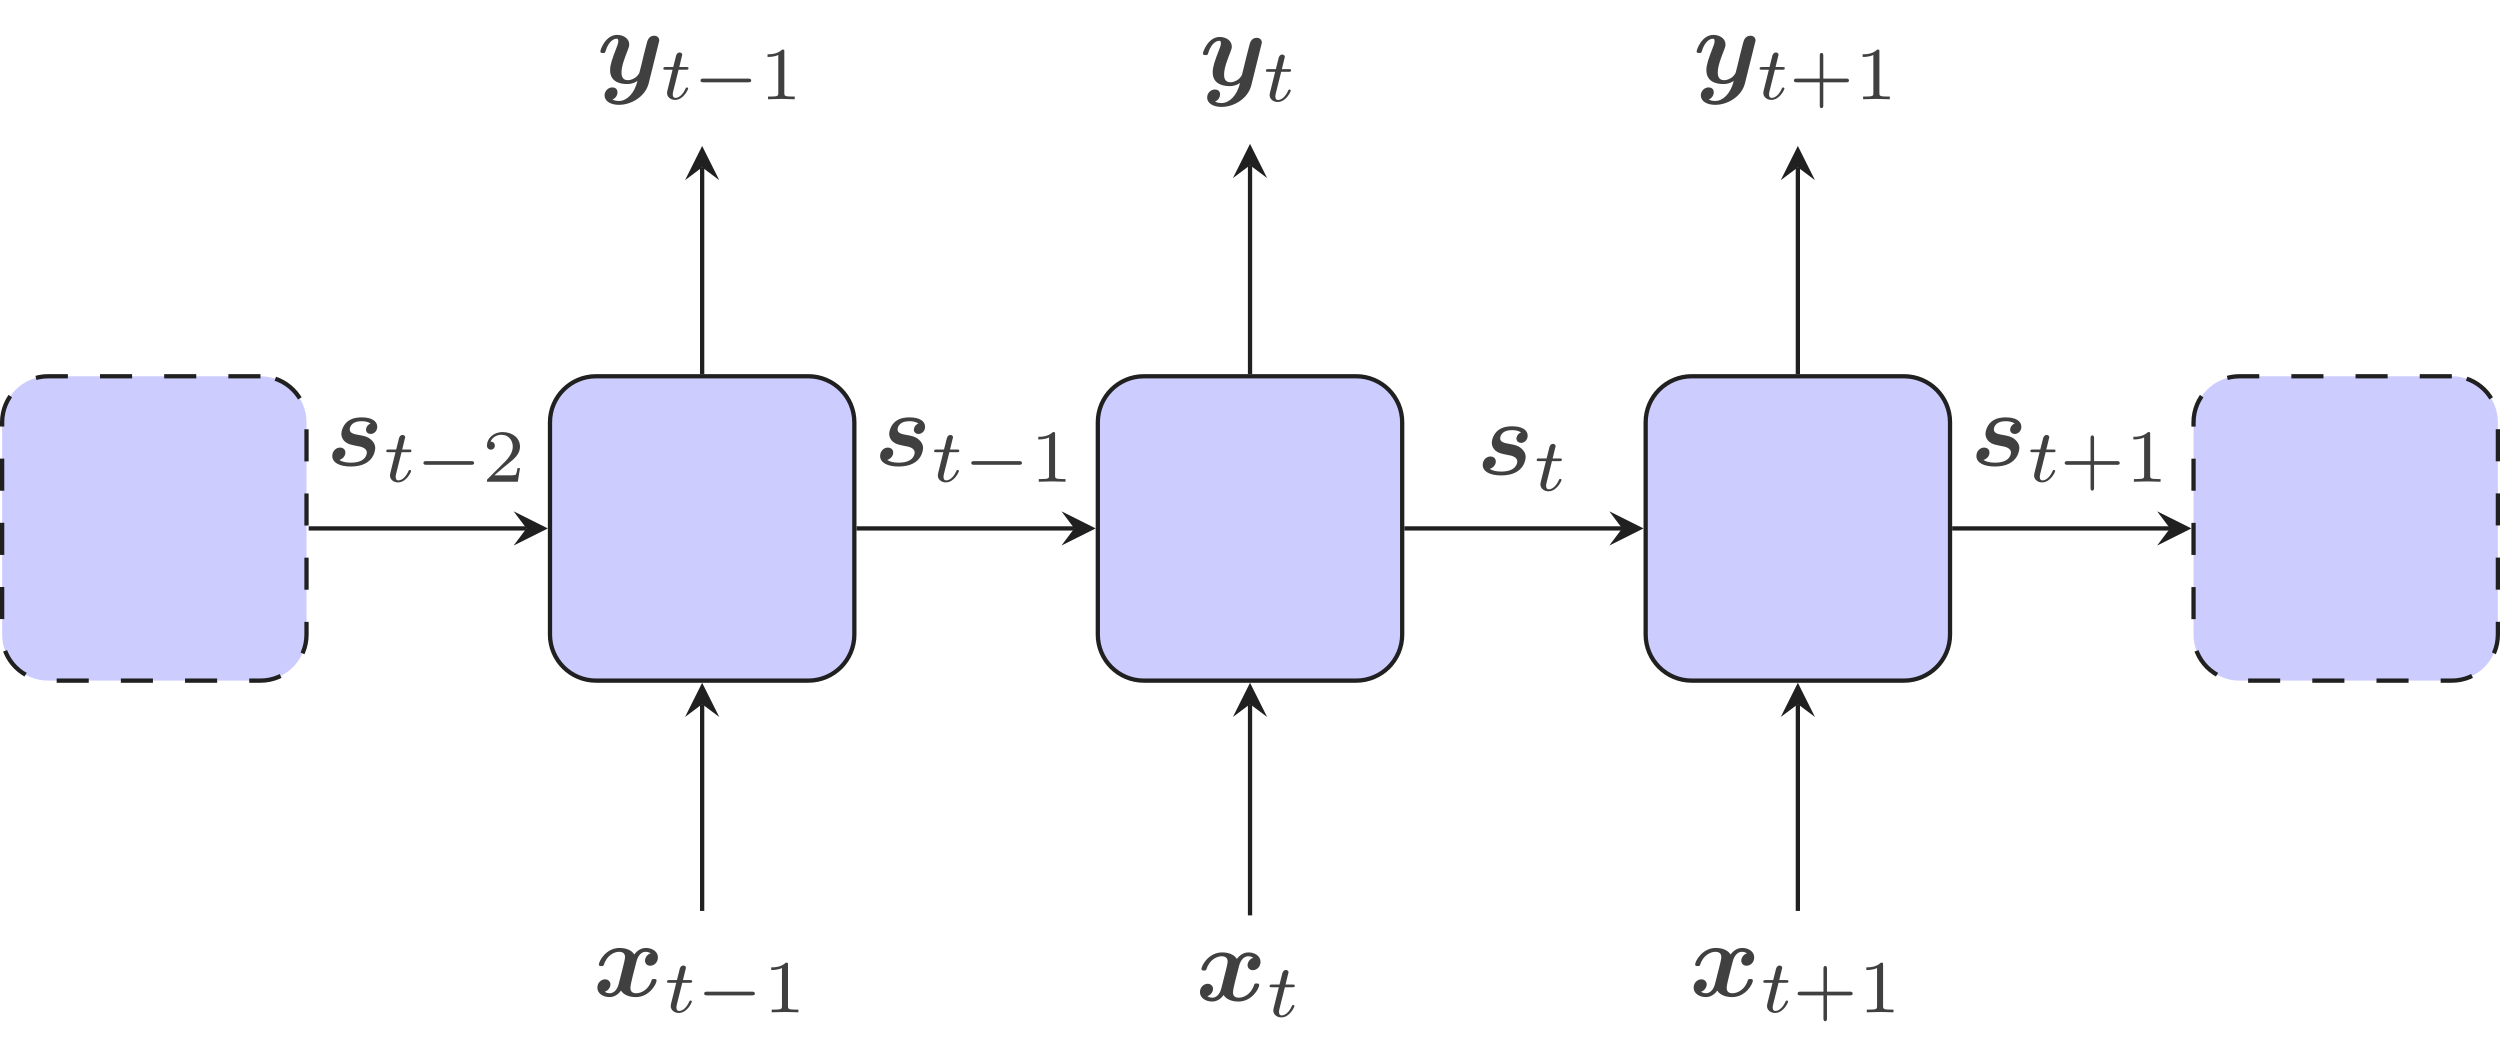
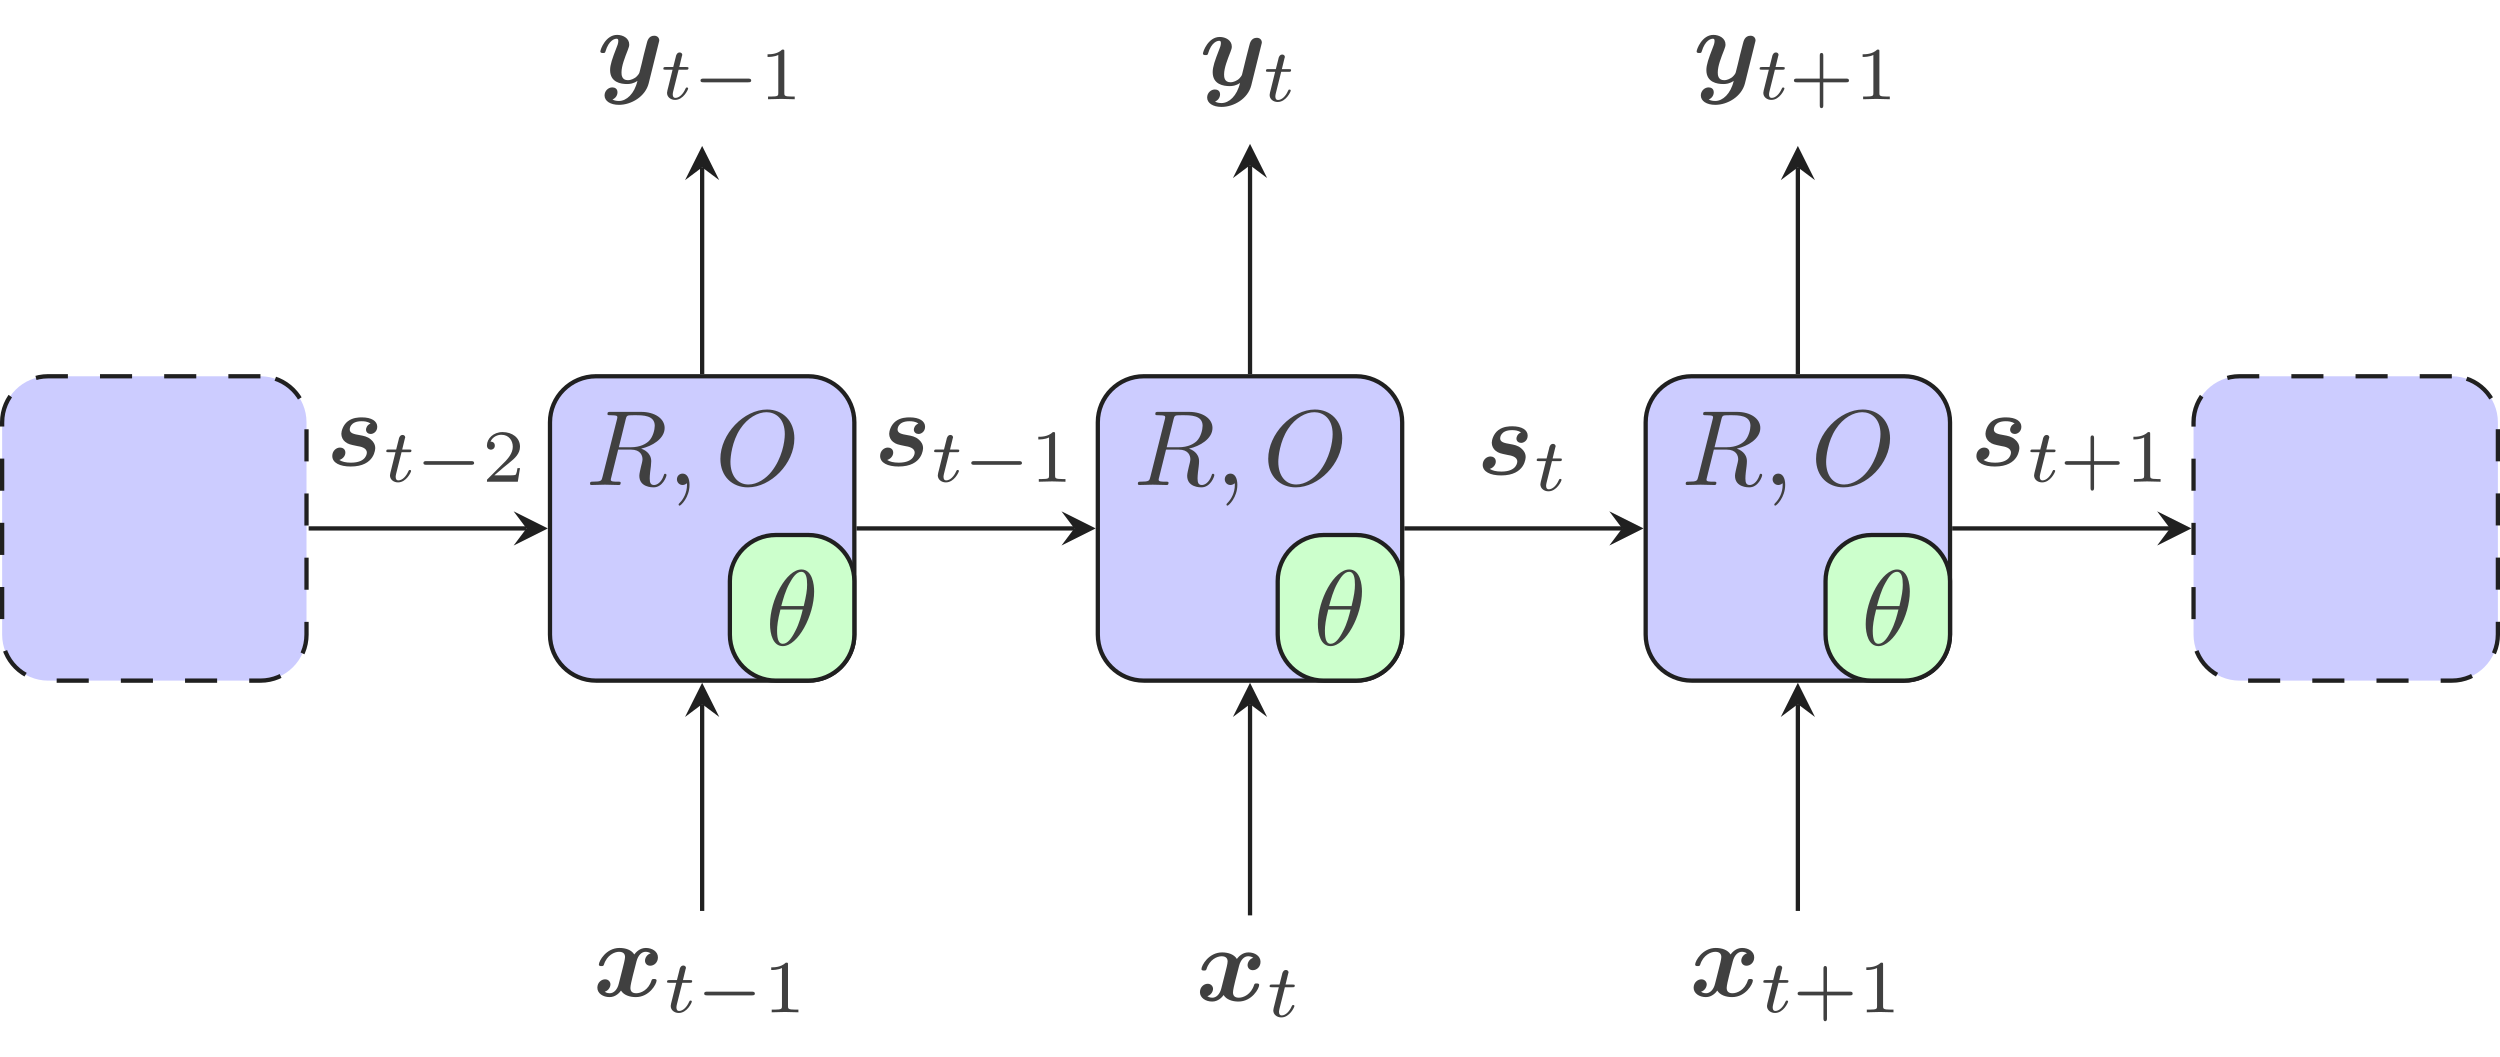
<svg xmlns="http://www.w3.org/2000/svg" xmlns:xlink="http://www.w3.org/1999/xlink" width="232.839pt" height="98.433pt" viewBox="0 0 232.839 98.433" version="1.1">
  <defs>
    <g>
      <symbol overflow="visible" id="glyph0-0">
        <path style="stroke:none;" d="" />
      </symbol>
      <symbol overflow="visible" id="glyph0-1">
        <path style="stroke:none;" d="M 5.344 -4 C 4.984 -3.891 4.812 -3.562 4.812 -3.312 C 4.812 -3.094 4.969 -2.844 5.297 -2.844 C 5.656 -2.844 6.016 -3.141 6.016 -3.625 C 6.016 -4.156 5.5 -4.5 4.891 -4.5 C 4.312 -4.5 3.953 -4.078 3.812 -3.891 C 3.562 -4.312 3.016 -4.5 2.438 -4.5 C 1.188 -4.5 0.516 -3.281 0.516 -2.953 C 0.516 -2.812 0.656 -2.812 0.75 -2.812 C 0.875 -2.812 0.938 -2.812 0.984 -2.938 C 1.266 -3.844 1.984 -4.141 2.391 -4.141 C 2.766 -4.141 2.953 -3.969 2.953 -3.656 C 2.953 -3.453 2.812 -2.906 2.719 -2.547 L 2.375 -1.188 C 2.234 -0.578 1.875 -0.281 1.531 -0.281 C 1.484 -0.281 1.25 -0.281 1.062 -0.422 C 1.422 -0.531 1.594 -0.875 1.594 -1.109 C 1.594 -1.328 1.422 -1.578 1.094 -1.578 C 0.75 -1.578 0.375 -1.281 0.375 -0.797 C 0.375 -0.266 0.906 0.078 1.516 0.078 C 2.078 0.078 2.453 -0.344 2.578 -0.531 C 2.828 -0.109 3.391 0.078 3.953 0.078 C 5.219 0.078 5.891 -1.141 5.891 -1.469 C 5.891 -1.609 5.734 -1.609 5.656 -1.609 C 5.531 -1.609 5.469 -1.609 5.422 -1.484 C 5.141 -0.578 4.422 -0.281 4 -0.281 C 3.625 -0.281 3.453 -0.453 3.453 -0.781 C 3.453 -0.984 3.578 -1.516 3.672 -1.891 C 3.734 -2.141 3.969 -3.078 4.016 -3.234 C 4.172 -3.844 4.516 -4.141 4.859 -4.141 C 4.922 -4.141 5.141 -4.141 5.344 -4 Z M 5.344 -4 " />
      </symbol>
      <symbol overflow="visible" id="glyph0-2">
        <path style="stroke:none;" d="M 5.75 -3.766 C 5.797 -3.938 5.797 -3.953 5.797 -3.984 C 5.797 -4.203 5.641 -4.422 5.328 -4.422 C 4.812 -4.422 4.688 -3.953 4.625 -3.688 L 4.359 -2.656 C 4.25 -2.172 4.062 -1.406 3.953 -1 C 3.891 -0.781 3.594 -0.531 3.562 -0.516 C 3.453 -0.453 3.203 -0.281 2.875 -0.281 C 2.297 -0.281 2.281 -0.781 2.281 -1 C 2.281 -1.609 2.594 -2.391 2.875 -3.109 C 2.969 -3.375 3 -3.438 3 -3.609 C 3 -4.188 2.422 -4.5 1.875 -4.5 C 0.812 -4.5 0.312 -3.156 0.312 -2.953 C 0.312 -2.812 0.469 -2.812 0.562 -2.812 C 0.672 -2.812 0.75 -2.812 0.781 -2.938 C 1.109 -4.047 1.672 -4.141 1.812 -4.141 C 1.891 -4.141 1.984 -4.141 1.984 -3.938 C 1.984 -3.703 1.875 -3.453 1.812 -3.297 C 1.422 -2.297 1.219 -1.719 1.219 -1.219 C 1.219 -0.078 2.219 0.078 2.797 0.078 C 3.047 0.078 3.391 0.047 3.766 -0.219 C 3.484 1 2.734 1.656 2.047 1.656 C 1.906 1.656 1.641 1.641 1.438 1.516 C 1.75 1.391 1.906 1.109 1.906 0.844 C 1.906 0.484 1.625 0.391 1.422 0.391 C 1.062 0.391 0.703 0.703 0.703 1.141 C 0.703 1.656 1.234 2.016 2.047 2.016 C 3.188 2.016 4.5 1.25 4.812 0.016 Z M 5.75 -3.766 " />
      </symbol>
      <symbol overflow="visible" id="glyph0-3">
        <path style="stroke:none;" d="M 4.125 -3.922 C 3.797 -3.797 3.703 -3.5 3.703 -3.359 C 3.703 -3.094 3.922 -2.953 4.141 -2.953 C 4.375 -2.953 4.75 -3.156 4.75 -3.625 C 4.75 -4.156 4.219 -4.5 3.312 -4.5 C 3.031 -4.5 2.469 -4.484 2.016 -4.141 C 1.562 -3.797 1.406 -3.219 1.406 -2.969 C 1.406 -2.672 1.547 -2.391 1.766 -2.219 C 2.047 -2 2.219 -1.969 2.891 -1.828 C 3.188 -1.781 3.781 -1.672 3.781 -1.219 C 3.781 -1.188 3.781 -0.281 2.297 -0.281 C 1.812 -0.281 1.453 -0.375 1.219 -0.531 C 1.562 -0.641 1.781 -0.922 1.781 -1.219 C 1.781 -1.578 1.484 -1.688 1.281 -1.688 C 0.953 -1.688 0.562 -1.406 0.562 -0.906 C 0.562 -0.266 1.266 0.078 2.281 0.078 C 4.562 0.078 4.562 -1.625 4.562 -1.641 C 4.562 -1.969 4.391 -2.25 4.156 -2.438 C 3.844 -2.719 3.469 -2.781 3.125 -2.844 C 2.578 -2.938 2.188 -3.016 2.188 -3.375 C 2.188 -3.406 2.188 -4.141 3.297 -4.141 C 3.5 -4.141 3.859 -4.125 4.125 -3.922 Z M 4.125 -3.922 " />
      </symbol>
      <symbol overflow="visible" id="glyph1-0">
        <path style="stroke:none;" d="" />
      </symbol>
      <symbol overflow="visible" id="glyph1-1">
        <path style="stroke:none;" d="M 1.719 -2.75 L 2.422 -2.75 C 2.562 -2.75 2.641 -2.75 2.641 -2.906 C 2.641 -3 2.562 -3 2.438 -3 L 1.781 -3 L 2.031 -4.031 C 2.047 -4.062 2.062 -4.109 2.062 -4.125 C 2.062 -4.266 1.953 -4.359 1.812 -4.359 C 1.641 -4.359 1.547 -4.234 1.484 -4.062 C 1.438 -3.875 1.531 -4.219 1.219 -3 L 0.516 -3 C 0.391 -3 0.297 -3 0.297 -2.844 C 0.297 -2.75 0.375 -2.75 0.5 -2.75 L 1.156 -2.75 L 0.75 -1.109 C 0.703 -0.938 0.641 -0.688 0.641 -0.594 C 0.641 -0.188 1 0.062 1.391 0.062 C 2.172 0.062 2.609 -0.906 2.609 -1 C 2.609 -1.094 2.516 -1.094 2.5 -1.094 C 2.406 -1.094 2.406 -1.078 2.344 -0.953 C 2.156 -0.516 1.797 -0.125 1.422 -0.125 C 1.266 -0.125 1.172 -0.219 1.172 -0.469 C 1.172 -0.531 1.203 -0.688 1.219 -0.75 Z M 1.719 -2.75 " />
      </symbol>
      <symbol overflow="visible" id="glyph2-0">
        <path style="stroke:none;" d="" />
      </symbol>
      <symbol overflow="visible" id="glyph2-1">
        <path style="stroke:none;" d="M 5.188 -1.578 C 5.297 -1.578 5.469 -1.578 5.469 -1.734 C 5.469 -1.922 5.297 -1.922 5.188 -1.922 L 1.031 -1.922 C 0.922 -1.922 0.75 -1.922 0.75 -1.75 C 0.75 -1.578 0.906 -1.578 1.031 -1.578 Z M 5.188 -1.578 " />
      </symbol>
      <symbol overflow="visible" id="glyph3-0">
        <path style="stroke:none;" d="" />
      </symbol>
      <symbol overflow="visible" id="glyph3-1">
        <path style="stroke:none;" d="M 2.328 -4.438 C 2.328 -4.625 2.328 -4.625 2.125 -4.625 C 1.672 -4.188 1.047 -4.188 0.766 -4.188 L 0.766 -3.938 C 0.922 -3.938 1.391 -3.938 1.766 -4.125 L 1.766 -0.578 C 1.766 -0.344 1.766 -0.25 1.078 -0.25 L 0.812 -0.25 L 0.812 0 C 0.938 0 1.797 -0.031 2.047 -0.031 C 2.266 -0.031 3.141 0 3.297 0 L 3.297 -0.25 L 3.031 -0.25 C 2.328 -0.25 2.328 -0.344 2.328 -0.578 Z M 2.328 -4.438 " />
      </symbol>
      <symbol overflow="visible" id="glyph3-2">
        <path style="stroke:none;" d="M 3.219 -1.578 L 5.359 -1.578 C 5.453 -1.578 5.609 -1.578 5.609 -1.734 C 5.609 -1.922 5.453 -1.922 5.359 -1.922 L 3.219 -1.922 L 3.219 -4.062 C 3.219 -4.141 3.219 -4.312 3.062 -4.312 C 2.891 -4.312 2.891 -4.156 2.891 -4.062 L 2.891 -1.922 L 0.75 -1.922 C 0.656 -1.922 0.484 -1.922 0.484 -1.75 C 0.484 -1.578 0.641 -1.578 0.75 -1.578 L 2.891 -1.578 L 2.891 0.562 C 2.891 0.656 2.891 0.828 3.047 0.828 C 3.219 0.828 3.219 0.656 3.219 0.562 Z M 3.219 -1.578 " />
      </symbol>
      <symbol overflow="visible" id="glyph3-3">
        <path style="stroke:none;" d="M 3.516 -1.266 L 3.281 -1.266 C 3.266 -1.109 3.188 -0.703 3.094 -0.641 C 3.047 -0.594 2.516 -0.594 2.406 -0.594 L 1.125 -0.594 C 1.859 -1.234 2.109 -1.438 2.516 -1.766 C 3.031 -2.172 3.516 -2.609 3.516 -3.266 C 3.516 -4.109 2.781 -4.625 1.891 -4.625 C 1.031 -4.625 0.438 -4.016 0.438 -3.375 C 0.438 -3.031 0.734 -2.984 0.812 -2.984 C 0.969 -2.984 1.172 -3.109 1.172 -3.359 C 1.172 -3.484 1.125 -3.734 0.766 -3.734 C 0.984 -4.219 1.453 -4.375 1.781 -4.375 C 2.484 -4.375 2.844 -3.828 2.844 -3.266 C 2.844 -2.656 2.406 -2.188 2.188 -1.938 L 0.516 -0.266 C 0.438 -0.203 0.438 -0.188 0.438 0 L 3.312 0 Z M 3.516 -1.266 " />
+       </symbol>
+       <symbol overflow="visible" id="glyph4-0">
+         <path style="stroke:none;" d="" />
+       </symbol>
+       <symbol overflow="visible" id="glyph4-1">
+         <path style="stroke:none;" d="M 3.734 -6.125 C 3.797 -6.359 3.828 -6.453 4.016 -6.484 C 4.109 -6.5 4.422 -6.5 4.625 -6.5 C 5.328 -6.5 6.438 -6.5 6.438 -5.516 C 6.438 -5.172 6.281 -4.484 5.891 -4.094 C 5.625 -3.844 5.109 -3.516 4.203 -3.516 L 3.094 -3.516 Z M 5.172 -3.391 C 6.188 -3.609 7.359 -4.312 7.359 -5.312 C 7.359 -6.172 6.469 -6.812 5.156 -6.812 L 2.328 -6.812 C 2.125 -6.812 2.031 -6.812 2.031 -6.609 C 2.031 -6.5 2.125 -6.5 2.312 -6.5 C 2.328 -6.5 2.516 -6.5 2.688 -6.484 C 2.875 -6.453 2.953 -6.453 2.953 -6.312 C 2.953 -6.281 2.953 -6.25 2.922 -6.125 L 1.578 -0.781 C 1.484 -0.391 1.469 -0.312 0.672 -0.312 C 0.5 -0.312 0.406 -0.312 0.406 -0.109 C 0.406 0 0.531 0 0.547 0 C 0.828 0 1.531 -0.031 1.797 -0.031 C 2.078 -0.031 2.797 0 3.078 0 C 3.156 0 3.266 0 3.266 -0.203 C 3.266 -0.312 3.188 -0.312 2.984 -0.312 C 2.625 -0.312 2.344 -0.312 2.344 -0.484 C 2.344 -0.547 2.359 -0.594 2.375 -0.656 L 3.031 -3.297 L 4.219 -3.297 C 5.125 -3.297 5.297 -2.734 5.297 -2.391 C 5.297 -2.25 5.219 -1.938 5.156 -1.703 C 5.094 -1.422 5 -1.062 5 -0.859 C 5 0.219 6.203 0.219 6.328 0.219 C 7.172 0.219 7.531 -0.781 7.531 -0.922 C 7.531 -1.047 7.422 -1.047 7.406 -1.047 C 7.312 -1.047 7.297 -0.984 7.281 -0.906 C 7.031 -0.172 6.594 0 6.375 0 C 6.047 0 5.969 -0.219 5.969 -0.609 C 5.969 -0.922 6.031 -1.422 6.078 -1.75 C 6.094 -1.891 6.109 -2.078 6.109 -2.219 C 6.109 -2.984 5.438 -3.297 5.172 -3.391 Z M 5.172 -3.391 " />
+       </symbol>
+       <symbol overflow="visible" id="glyph4-2">
+         <path style="stroke:none;" d="M 2.031 -0.016 C 2.031 -0.672 1.781 -1.062 1.391 -1.062 C 1.062 -1.062 0.859 -0.812 0.859 -0.531 C 0.859 -0.266 1.062 0 1.391 0 C 1.5 0 1.641 -0.047 1.734 -0.125 C 1.766 -0.156 1.781 -0.156 1.781 -0.156 C 1.797 -0.156 1.797 -0.156 1.797 -0.016 C 1.797 0.734 1.453 1.328 1.125 1.656 C 1.016 1.766 1.016 1.781 1.016 1.812 C 1.016 1.891 1.062 1.922 1.109 1.922 C 1.219 1.922 2.031 1.156 2.031 -0.016 Z M 2.031 -0.016 " />
+       </symbol>
+       <symbol overflow="visible" id="glyph4-3">
+         <path style="stroke:none;" d="M 7.375 -4.344 C 7.375 -5.953 6.312 -7.031 4.828 -7.031 C 2.688 -7.031 0.484 -4.766 0.484 -2.438 C 0.484 -0.781 1.609 0.219 3.047 0.219 C 5.156 0.219 7.375 -1.969 7.375 -4.344 Z M 3.094 -0.047 C 2.109 -0.047 1.422 -0.844 1.422 -2.156 C 1.422 -2.609 1.562 -4.062 2.328 -5.219 C 3.016 -6.266 3.984 -6.781 4.781 -6.781 C 5.594 -6.781 6.484 -6.219 6.484 -4.734 C 6.484 -4.016 6.219 -2.469 5.234 -1.234 C 4.75 -0.625 3.938 -0.047 3.094 -0.047 Z M 3.094 -0.047 " />
+       </symbol>
+       <symbol overflow="visible" id="glyph4-4">
+         <path style="stroke:none;" d="M 4.531 -4.984 C 4.531 -5.641 4.359 -7.031 3.344 -7.031 C 1.953 -7.031 0.422 -4.219 0.422 -1.938 C 0.422 -1 0.703 0.109 1.609 0.109 C 3.016 0.109 4.531 -2.75 4.531 -4.984 Z M 1.469 -3.625 C 1.641 -4.25 1.844 -5.047 2.25 -5.766 C 2.516 -6.25 2.875 -6.812 3.328 -6.812 C 3.812 -6.812 3.875 -6.172 3.875 -5.609 C 3.875 -5.109 3.797 -4.609 3.562 -3.625 Z M 3.469 -3.297 C 3.359 -2.844 3.156 -2 2.766 -1.281 C 2.422 -0.594 2.047 -0.109 1.609 -0.109 C 1.281 -0.109 1.078 -0.406 1.078 -1.328 C 1.078 -1.75 1.141 -2.328 1.391 -3.297 Z M 3.469 -3.297 " />
      </symbol>
    </g>
    <clipPath id="clip1">
      <path d="M 204 35 L 232.84 35 L 232.84 64 L 204 64 Z M 204 35 " />
    </clipPath>
    <clipPath id="clip2">
      <path d="M 198 29 L 232.84 29 L 232.84 70 L 198 70 Z M 198 29 " />
    </clipPath>
  </defs>
  <g id="surface1">
    <g style="fill:rgb(25.098%,25.098%,25.098%);fill-opacity:1;">
      <use xlink:href="#glyph0-1" x="55.26" y="92.788" />
    </g>
    <g style="fill:rgb(25.098%,25.098%,25.098%);fill-opacity:1;">
      <use xlink:href="#glyph1-1" x="61.826" y="94.282" />
    </g>
    <g style="fill:rgb(25.098%,25.098%,25.098%);fill-opacity:1;">
      <use xlink:href="#glyph2-1" x="64.835" y="94.282" />
    </g>
    <g style="fill:rgb(25.098%,25.098%,25.098%);fill-opacity:1;">
      <use xlink:href="#glyph3-1" x="71.062" y="94.282" />
    </g>
    <path style="fill-rule:nonzero;fill:rgb(79.999%,79.999%,100%);fill-opacity:1;stroke-width:0.399;stroke-linecap:butt;stroke-linejoin:miter;stroke:rgb(12.549%,12.549%,12.549%);stroke-opacity:1;stroke-miterlimit:10;" d="M 60.909 56.693 L 41.14 56.693 C 38.773 56.693 36.851 54.775 36.851 52.404 L 36.851 32.634 C 36.851 30.267 38.773 28.345 41.14 28.345 L 60.909 28.345 C 63.276 28.345 65.198 30.267 65.198 32.634 L 65.198 52.404 C 65.198 54.775 63.276 56.693 60.909 56.693 Z M 60.909 56.693 " transform="matrix(1,0,0,-1,14.372,91.736)" />
    <g style="fill:rgb(25.098%,25.098%,25.098%);fill-opacity:1;">
+       <use xlink:href="#glyph4-1" x="54.543" y="45.172" />
+     </g>
+     <g style="fill:rgb(25.098%,25.098%,25.098%);fill-opacity:1;">
+       <use xlink:href="#glyph4-2" x="62.187" y="45.172" />
+     </g>
+     <g style="fill:rgb(25.098%,25.098%,25.098%);fill-opacity:1;">
+       <use xlink:href="#glyph4-3" x="66.609" y="45.172" />
+     </g>
+     <path style="fill-rule:nonzero;fill:rgb(79.999%,100%,79.999%);fill-opacity:1;stroke-width:0.399;stroke-linecap:butt;stroke-linejoin:miter;stroke:rgb(12.549%,12.549%,12.549%);stroke-opacity:1;stroke-miterlimit:10;" d="M 60.909 41.908 L 57.894 41.908 C 55.523 41.908 53.605 39.986 53.605 37.619 L 53.605 32.634 C 53.605 30.267 55.523 28.345 57.894 28.345 L 60.909 28.345 C 63.276 28.345 65.198 30.267 65.198 32.634 L 65.198 37.619 C 65.198 39.986 63.276 41.908 60.909 41.908 Z M 60.909 41.908 " transform="matrix(1,0,0,-1,14.372,91.736)" />
+     <g style="fill:rgb(25.098%,25.098%,25.098%);fill-opacity:1;">
+       <use xlink:href="#glyph4-4" x="71.295" y="60.069" />
+     </g>
+     <g style="fill:rgb(25.098%,25.098%,25.098%);fill-opacity:1;">
      <use xlink:href="#glyph0-2" x="55.603" y="7.749" />
    </g>
    <g style="fill:rgb(25.098%,25.098%,25.098%);fill-opacity:1;">
      <use xlink:href="#glyph1-1" x="61.483" y="9.243" />
    </g>
    <g style="fill:rgb(25.098%,25.098%,25.098%);fill-opacity:1;">
      <use xlink:href="#glyph2-1" x="64.493" y="9.243" />
    </g>
    <g style="fill:rgb(25.098%,25.098%,25.098%);fill-opacity:1;">
      <use xlink:href="#glyph3-1" x="70.72" y="9.243" />
    </g>
    <path style="fill:none;stroke-width:0.399;stroke-linecap:butt;stroke-linejoin:miter;stroke:rgb(12.549%,12.549%,12.549%);stroke-opacity:1;stroke-miterlimit:10;" d="M 51.023 6.896 L 51.023 26.154 " transform="matrix(1,0,0,-1,14.372,91.736)" />
    <path style=" stroke:none;fill-rule:nonzero;fill:rgb(12.549%,12.549%,12.549%);fill-opacity:1;" d="M 65.395 63.59 L 63.801 66.777 L 65.395 65.582 L 66.988 66.777 " />
    <path style="fill:none;stroke-width:0.399;stroke-linecap:butt;stroke-linejoin:miter;stroke:rgb(12.549%,12.549%,12.549%);stroke-opacity:1;stroke-miterlimit:10;" d="M 51.023 56.892 L 51.023 76.15 " transform="matrix(1,0,0,-1,14.372,91.736)" />
    <path style=" stroke:none;fill-rule:nonzero;fill:rgb(12.549%,12.549%,12.549%);fill-opacity:1;" d="M 65.395 13.59 L 63.801 16.781 L 65.395 15.586 L 66.988 16.781 " />
    <g style="fill:rgb(25.098%,25.098%,25.098%);fill-opacity:1;">
      <use xlink:href="#glyph0-1" x="111.383" y="93.203" />
    </g>
    <g style="fill:rgb(25.098%,25.098%,25.098%);fill-opacity:1;">
      <use xlink:href="#glyph1-1" x="117.948" y="94.697" />
    </g>
    <path style="fill-rule:nonzero;fill:rgb(79.999%,79.999%,100%);fill-opacity:1;stroke-width:0.399;stroke-linecap:butt;stroke-linejoin:miter;stroke:rgb(12.549%,12.549%,12.549%);stroke-opacity:1;stroke-miterlimit:10;" d="M 111.933 56.693 L 92.163 56.693 C 89.796 56.693 87.874 54.775 87.874 52.404 L 87.874 32.634 C 87.874 30.267 89.796 28.345 92.163 28.345 L 111.933 28.345 C 114.3 28.345 116.222 30.267 116.222 32.634 L 116.222 52.404 C 116.222 54.775 114.3 56.693 111.933 56.693 Z M 111.933 56.693 " transform="matrix(1,0,0,-1,14.372,91.736)" />
    <g style="fill:rgb(25.098%,25.098%,25.098%);fill-opacity:1;">
+       <use xlink:href="#glyph4-1" x="105.567" y="45.172" />
+     </g>
+     <g style="fill:rgb(25.098%,25.098%,25.098%);fill-opacity:1;">
+       <use xlink:href="#glyph4-2" x="113.211" y="45.172" />
+     </g>
+     <g style="fill:rgb(25.098%,25.098%,25.098%);fill-opacity:1;">
+       <use xlink:href="#glyph4-3" x="117.633" y="45.172" />
+     </g>
+     <path style="fill-rule:nonzero;fill:rgb(79.999%,100%,79.999%);fill-opacity:1;stroke-width:0.399;stroke-linecap:butt;stroke-linejoin:miter;stroke:rgb(12.549%,12.549%,12.549%);stroke-opacity:1;stroke-miterlimit:10;" d="M 111.933 41.908 L 108.917 41.908 C 106.546 41.908 104.628 39.986 104.628 37.619 L 104.628 32.634 C 104.628 30.267 106.546 28.345 108.917 28.345 L 111.933 28.345 C 114.3 28.345 116.222 30.267 116.222 32.634 L 116.222 37.619 C 116.222 39.986 114.3 41.908 111.933 41.908 Z M 111.933 41.908 " transform="matrix(1,0,0,-1,14.372,91.736)" />
+     <g style="fill:rgb(25.098%,25.098%,25.098%);fill-opacity:1;">
+       <use xlink:href="#glyph4-4" x="122.318" y="60.069" />
+     </g>
+     <g style="fill:rgb(25.098%,25.098%,25.098%);fill-opacity:1;">
      <use xlink:href="#glyph0-2" x="111.725" y="7.942" />
    </g>
    <g style="fill:rgb(25.098%,25.098%,25.098%);fill-opacity:1;">
      <use xlink:href="#glyph1-1" x="117.606" y="9.437" />
    </g>
    <path style="fill:none;stroke-width:0.399;stroke-linecap:butt;stroke-linejoin:miter;stroke:rgb(12.549%,12.549%,12.549%);stroke-opacity:1;stroke-miterlimit:10;" d="M 102.05 6.482 L 102.05 26.154 " transform="matrix(1,0,0,-1,14.372,91.736)" />
    <path style=" stroke:none;fill-rule:nonzero;fill:rgb(12.549%,12.549%,12.549%);fill-opacity:1;" d="M 116.422 63.59 L 114.828 66.777 L 116.422 65.582 L 118.016 66.777 " />
    <path style="fill:none;stroke-width:0.399;stroke-linecap:butt;stroke-linejoin:miter;stroke:rgb(12.549%,12.549%,12.549%);stroke-opacity:1;stroke-miterlimit:10;" d="M 102.05 56.892 L 102.05 76.345 " transform="matrix(1,0,0,-1,14.372,91.736)" />
    <path style=" stroke:none;fill-rule:nonzero;fill:rgb(12.549%,12.549%,12.549%);fill-opacity:1;" d="M 116.422 13.398 L 114.828 16.586 L 116.422 15.391 L 118.016 16.586 " />
    <g style="fill:rgb(25.098%,25.098%,25.098%);fill-opacity:1;">
      <use xlink:href="#glyph0-1" x="157.363" y="92.788" />
    </g>
    <g style="fill:rgb(25.098%,25.098%,25.098%);fill-opacity:1;">
      <use xlink:href="#glyph1-1" x="163.928" y="94.282" />
    </g>
    <g style="fill:rgb(25.098%,25.098%,25.098%);fill-opacity:1;">
      <use xlink:href="#glyph3-2" x="166.938" y="94.282" />
      <use xlink:href="#glyph3-1" x="173.054" y="94.282" />
    </g>
    <path style="fill-rule:nonzero;fill:rgb(79.999%,79.999%,100%);fill-opacity:1;stroke-width:0.399;stroke-linecap:butt;stroke-linejoin:miter;stroke:rgb(12.549%,12.549%,12.549%);stroke-opacity:1;stroke-miterlimit:10;" d="M 162.956 56.693 L 143.187 56.693 C 140.819 56.693 138.898 54.775 138.898 52.404 L 138.898 32.634 C 138.898 30.267 140.819 28.345 143.187 28.345 L 162.956 28.345 C 165.327 28.345 167.245 30.267 167.245 32.634 L 167.245 52.404 C 167.245 54.775 165.327 56.693 162.956 56.693 Z M 162.956 56.693 " transform="matrix(1,0,0,-1,14.372,91.736)" />
+     <g style="fill:rgb(25.098%,25.098%,25.098%);fill-opacity:1;">
+       <use xlink:href="#glyph4-1" x="156.59" y="45.172" />
+     </g>
+     <g style="fill:rgb(25.098%,25.098%,25.098%);fill-opacity:1;">
+       <use xlink:href="#glyph4-2" x="164.234" y="45.172" />
+     </g>
+     <g style="fill:rgb(25.098%,25.098%,25.098%);fill-opacity:1;">
+       <use xlink:href="#glyph4-3" x="168.656" y="45.172" />
+     </g>
+     <path style="fill-rule:nonzero;fill:rgb(79.999%,100%,79.999%);fill-opacity:1;stroke-width:0.399;stroke-linecap:butt;stroke-linejoin:miter;stroke:rgb(12.549%,12.549%,12.549%);stroke-opacity:1;stroke-miterlimit:10;" d="M 162.956 41.908 L 159.94 41.908 C 157.573 41.908 155.651 39.986 155.651 37.619 L 155.651 32.634 C 155.651 30.267 157.573 28.345 159.94 28.345 L 162.956 28.345 C 165.327 28.345 167.245 30.267 167.245 32.634 L 167.245 37.619 C 167.245 39.986 165.327 41.908 162.956 41.908 Z M 162.956 41.908 " transform="matrix(1,0,0,-1,14.372,91.736)" />
+     <g style="fill:rgb(25.098%,25.098%,25.098%);fill-opacity:1;">
+       <use xlink:href="#glyph4-4" x="173.342" y="60.069" />
+     </g>
    <g style="fill:rgb(25.098%,25.098%,25.098%);fill-opacity:1;">
      <use xlink:href="#glyph0-2" x="157.705" y="7.749" />
    </g>
    <g style="fill:rgb(25.098%,25.098%,25.098%);fill-opacity:1;">
      <use xlink:href="#glyph1-1" x="163.586" y="9.243" />
    </g>
    <g style="fill:rgb(25.098%,25.098%,25.098%);fill-opacity:1;">
      <use xlink:href="#glyph3-2" x="166.595" y="9.243" />
      <use xlink:href="#glyph3-1" x="172.711" y="9.243" />
    </g>
    <path style="fill:none;stroke-width:0.399;stroke-linecap:butt;stroke-linejoin:miter;stroke:rgb(12.549%,12.549%,12.549%);stroke-opacity:1;stroke-miterlimit:10;" d="M 153.073 6.896 L 153.073 26.154 " transform="matrix(1,0,0,-1,14.372,91.736)" />
    <path style=" stroke:none;fill-rule:nonzero;fill:rgb(12.549%,12.549%,12.549%);fill-opacity:1;" d="M 167.445 63.59 L 165.852 66.777 L 167.445 65.582 L 169.039 66.777 " />
    <path style="fill:none;stroke-width:0.399;stroke-linecap:butt;stroke-linejoin:miter;stroke:rgb(12.549%,12.549%,12.549%);stroke-opacity:1;stroke-miterlimit:10;" d="M 153.073 56.892 L 153.073 76.15 " transform="matrix(1,0,0,-1,14.372,91.736)" />
    <path style=" stroke:none;fill-rule:nonzero;fill:rgb(12.549%,12.549%,12.549%);fill-opacity:1;" d="M 167.445 13.59 L 165.852 16.781 L 167.445 15.586 L 169.039 16.781 " />
    <path style="fill-rule:nonzero;fill:rgb(79.999%,79.999%,100%);fill-opacity:1;stroke-width:0.399;stroke-linecap:butt;stroke-linejoin:miter;stroke:rgb(12.549%,12.549%,12.549%);stroke-opacity:1;stroke-dasharray:2.989,2.989;stroke-miterlimit:10;" d="M 9.886 56.693 L -9.884 56.693 C -12.255 56.693 -14.173 54.775 -14.173 52.404 L -14.173 32.634 C -14.173 30.267 -12.255 28.345 -9.884 28.345 L 9.886 28.345 C 12.253 28.345 14.175 30.267 14.175 32.634 L 14.175 52.404 C 14.175 54.775 12.253 56.693 9.886 56.693 Z M 9.886 56.693 " transform="matrix(1,0,0,-1,14.372,91.736)" />
    <g clip-path="url(#clip1)" clip-rule="nonzero">
      <path style=" stroke:none;fill-rule:nonzero;fill:rgb(79.999%,79.999%,100%);fill-opacity:1;" d="M 228.352 35.043 L 208.586 35.043 C 206.215 35.043 204.297 36.961 204.297 39.332 L 204.297 59.102 C 204.297 61.469 206.215 63.391 208.586 63.391 L 228.352 63.391 C 230.723 63.391 232.641 61.469 232.641 59.102 L 232.641 39.332 C 232.641 36.961 230.723 35.043 228.352 35.043 Z M 228.352 35.043 " />
    </g>
    <g clip-path="url(#clip2)" clip-rule="nonzero">
      <path style="fill:none;stroke-width:0.399;stroke-linecap:butt;stroke-linejoin:miter;stroke:rgb(12.549%,12.549%,12.549%);stroke-opacity:1;stroke-dasharray:2.989,2.989;stroke-miterlimit:10;" d="M 213.98 56.693 L 194.214 56.693 C 191.843 56.693 189.925 54.775 189.925 52.404 L 189.925 32.634 C 189.925 30.267 191.843 28.345 194.214 28.345 L 213.98 28.345 C 216.351 28.345 218.269 30.267 218.269 32.634 L 218.269 52.404 C 218.269 54.775 216.351 56.693 213.98 56.693 Z M 213.98 56.693 " transform="matrix(1,0,0,-1,14.372,91.736)" />
    </g>
    <path style="fill:none;stroke-width:0.399;stroke-linecap:butt;stroke-linejoin:miter;stroke:rgb(12.549%,12.549%,12.549%);stroke-opacity:1;stroke-miterlimit:10;" d="M 14.374 42.521 L 34.659 42.521 " transform="matrix(1,0,0,-1,14.372,91.736)" />
    <path style=" stroke:none;fill-rule:nonzero;fill:rgb(12.549%,12.549%,12.549%);fill-opacity:1;" d="M 51.023 49.215 L 47.836 47.621 L 49.031 49.215 L 47.836 50.809 " />
    <g style="fill:rgb(25.098%,25.098%,25.098%);fill-opacity:1;">
      <use xlink:href="#glyph0-3" x="30.385" y="43.372" />
    </g>
    <g style="fill:rgb(25.098%,25.098%,25.098%);fill-opacity:1;">
      <use xlink:href="#glyph1-1" x="35.678" y="44.867" />
    </g>
    <g style="fill:rgb(25.098%,25.098%,25.098%);fill-opacity:1;">
      <use xlink:href="#glyph2-1" x="38.687" y="44.867" />
    </g>
    <g style="fill:rgb(25.098%,25.098%,25.098%);fill-opacity:1;">
      <use xlink:href="#glyph3-3" x="44.914" y="44.867" />
    </g>
    <path style="fill:none;stroke-width:0.399;stroke-linecap:butt;stroke-linejoin:miter;stroke:rgb(12.549%,12.549%,12.549%);stroke-opacity:1;stroke-miterlimit:10;" d="M 65.398 42.521 L 85.683 42.521 " transform="matrix(1,0,0,-1,14.372,91.736)" />
    <path style=" stroke:none;fill-rule:nonzero;fill:rgb(12.549%,12.549%,12.549%);fill-opacity:1;" d="M 102.047 49.215 L 98.859 47.621 L 100.055 49.215 L 98.859 50.809 " />
    <g style="fill:rgb(25.098%,25.098%,25.098%);fill-opacity:1;">
      <use xlink:href="#glyph0-3" x="81.408" y="43.372" />
    </g>
    <g style="fill:rgb(25.098%,25.098%,25.098%);fill-opacity:1;">
      <use xlink:href="#glyph1-1" x="86.701" y="44.867" />
    </g>
    <g style="fill:rgb(25.098%,25.098%,25.098%);fill-opacity:1;">
      <use xlink:href="#glyph2-1" x="89.711" y="44.867" />
    </g>
    <g style="fill:rgb(25.098%,25.098%,25.098%);fill-opacity:1;">
      <use xlink:href="#glyph3-1" x="95.937" y="44.867" />
    </g>
    <path style="fill:none;stroke-width:0.399;stroke-linecap:butt;stroke-linejoin:miter;stroke:rgb(12.549%,12.549%,12.549%);stroke-opacity:1;stroke-miterlimit:10;" d="M 116.421 42.521 L 136.706 42.521 " transform="matrix(1,0,0,-1,14.372,91.736)" />
    <path style=" stroke:none;fill-rule:nonzero;fill:rgb(12.549%,12.549%,12.549%);fill-opacity:1;" d="M 153.07 49.215 L 149.883 47.621 L 151.078 49.215 L 149.883 50.809 " />
    <g style="fill:rgb(25.098%,25.098%,25.098%);fill-opacity:1;">
      <use xlink:href="#glyph0-3" x="137.531" y="44.202" />
    </g>
    <g style="fill:rgb(25.098%,25.098%,25.098%);fill-opacity:1;">
      <use xlink:href="#glyph1-1" x="142.824" y="45.697" />
    </g>
    <path style="fill:none;stroke-width:0.399;stroke-linecap:butt;stroke-linejoin:miter;stroke:rgb(12.549%,12.549%,12.549%);stroke-opacity:1;stroke-miterlimit:10;" d="M 167.444 42.521 L 187.73 42.521 " transform="matrix(1,0,0,-1,14.372,91.736)" />
    <path style=" stroke:none;fill-rule:nonzero;fill:rgb(12.549%,12.549%,12.549%);fill-opacity:1;" d="M 204.098 49.215 L 200.906 47.621 L 202.102 49.215 L 200.906 50.809 " />
    <g style="fill:rgb(25.098%,25.098%,25.098%);fill-opacity:1;">
      <use xlink:href="#glyph0-3" x="183.511" y="43.372" />
    </g>
    <g style="fill:rgb(25.098%,25.098%,25.098%);fill-opacity:1;">
      <use xlink:href="#glyph1-1" x="188.803" y="44.867" />
    </g>
    <g style="fill:rgb(25.098%,25.098%,25.098%);fill-opacity:1;">
      <use xlink:href="#glyph3-2" x="191.813" y="44.867" />
      <use xlink:href="#glyph3-1" x="197.929" y="44.867" />
    </g>
  </g>
</svg>
